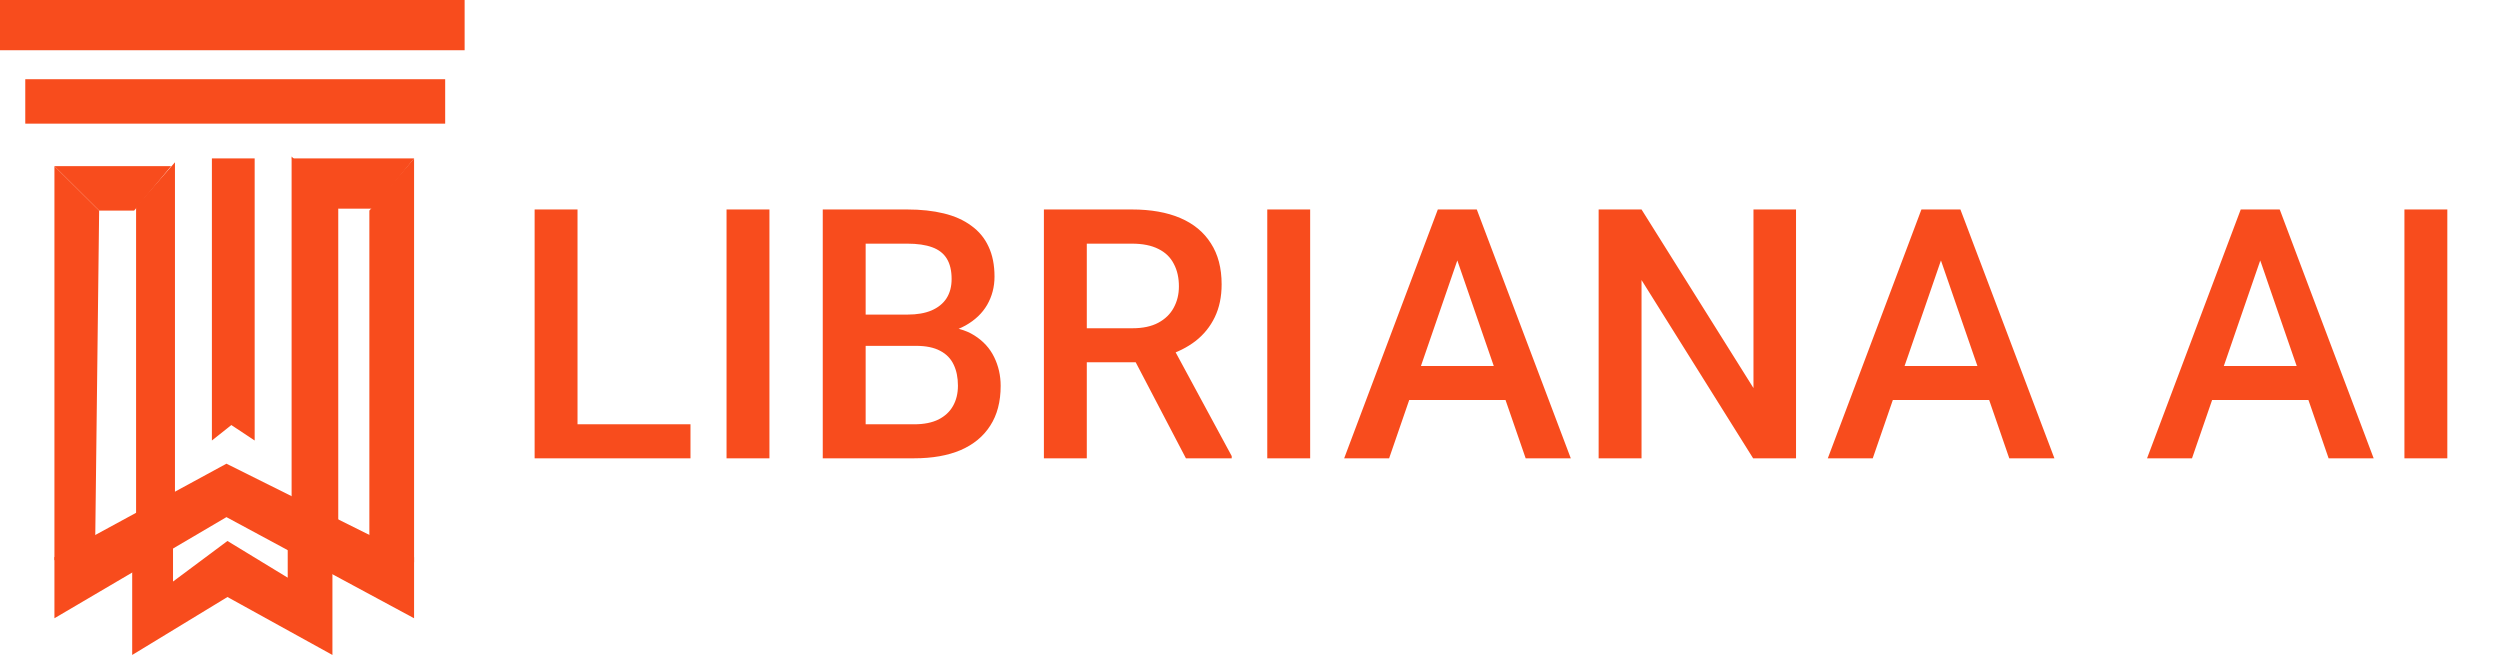
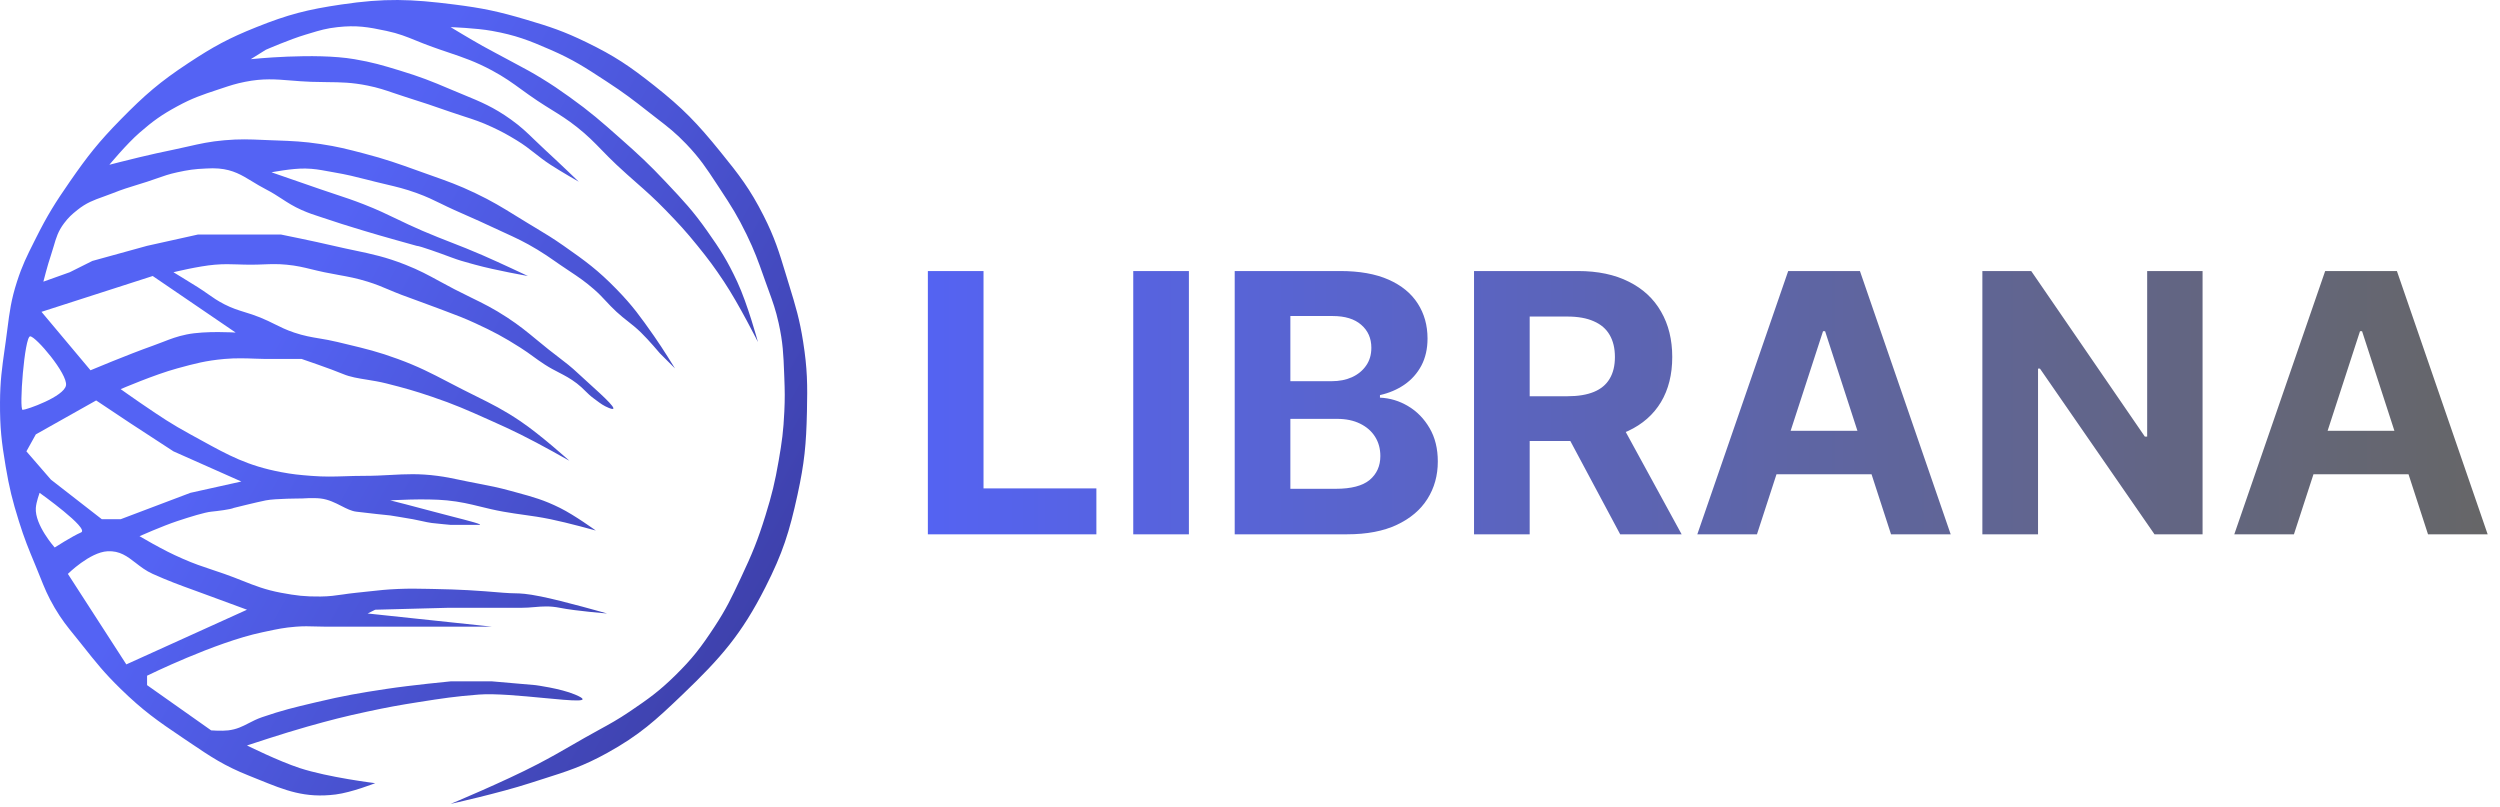
- <svg xmlns="http://www.w3.org/2000/svg" width="650" height="171" viewBox="0 0 650 171" fill="none">
-   <path d="M0 13.061V0H120.801V13.061H0Z" fill="#F84C1D" />
-   <path d="M6.571 32.149V20.596H115.746V32.149H6.571Z" fill="#F84C1D" />
-   <path d="M55.093 114.532V41.191H66.213V114.532L60.148 110.513L55.093 114.532Z" fill="#F84C1D" />
-   <path d="M75.817 40.689V129.602L87.947 136.132V53.247L75.817 40.689Z" fill="#F84C1D" />
-   <path d="M58.873 134.451L14.152 160.746V144.87L58.873 120.56L107.659 144.87V160.746L58.873 134.451Z" fill="#F84C1D" />
-   <path d="M14.152 43.201V145.677L24.767 139.649L25.777 54.754L14.152 43.201Z" fill="#F84C1D" />
-   <path d="M44.479 43.201H14.152L25.777 54.754H34.876L44.479 43.201Z" fill="#F84C1D" />
-   <path d="M35.381 134.123V53.749L45.49 42.196V128.095L35.381 134.123Z" fill="#F84C1D" />
-   <path d="M44.984 151.202V140.653L34.37 146.179V170.291L59.137 155.221L86.431 170.291V148.188L74.806 141.658V150.197L59.137 140.653L44.984 151.202Z" fill="#F84C1D" />
-   <path d="M75.817 41.191L87.947 54.252H97.045L107.659 41.191H75.817Z" fill="#F84C1D" />
-   <path d="M96.034 54.754L107.659 41.191V146.179L96.034 139.648V54.754Z" fill="#F84C1D" />
-   <path d="M179.526 110.316V119.159H147.045V110.316H179.526ZM150.155 54.463V119.159H139.002V54.463H150.155ZM200.054 54.463V119.159H188.901V54.463H200.054ZM238.178 89.921H221.693L221.604 81.79H236.001C238.43 81.79 240.489 81.435 242.177 80.724C243.895 79.983 245.199 78.931 246.087 77.569C246.976 76.177 247.42 74.503 247.42 72.548C247.42 70.385 247.006 68.623 246.176 67.26C245.347 65.898 244.073 64.905 242.355 64.283C240.666 63.661 238.504 63.35 235.868 63.35H225.07V119.159H213.917V54.463H235.868C239.422 54.463 242.592 54.804 245.376 55.485C248.19 56.167 250.575 57.233 252.53 58.685C254.515 60.106 256.011 61.913 257.018 64.106C258.055 66.297 258.573 68.904 258.573 71.926C258.573 74.592 257.936 77.036 256.662 79.257C255.389 81.449 253.508 83.242 251.019 84.634C248.531 86.026 245.436 86.856 241.733 87.122L238.178 89.921ZM237.689 119.159H218.183L223.204 110.316H237.689C240.207 110.316 242.31 109.902 243.999 109.072C245.687 108.213 246.946 107.043 247.776 105.562C248.635 104.051 249.064 102.289 249.064 100.274C249.064 98.171 248.694 96.349 247.953 94.809C247.213 93.239 246.043 92.039 244.443 91.21C242.844 90.351 240.755 89.921 238.178 89.921H225.648L225.737 81.79H242.044L244.577 84.856C248.131 84.974 251.049 85.759 253.33 87.211C255.641 88.662 257.359 90.543 258.484 92.854C259.61 95.165 260.173 97.653 260.173 100.319C260.173 104.436 259.269 107.887 257.462 110.672C255.685 113.456 253.123 115.574 249.775 117.026C246.428 118.448 242.399 119.159 237.689 119.159ZM271.414 54.463H294.298C299.215 54.463 303.407 55.204 306.872 56.685C310.338 58.166 312.989 60.358 314.826 63.261C316.692 66.135 317.625 69.689 317.625 73.925C317.625 77.154 317.033 79.998 315.848 82.457C314.663 84.915 312.989 86.989 310.827 88.677C308.665 90.336 306.087 91.625 303.096 92.543L299.719 94.187H279.146L279.057 85.345H294.475C297.141 85.345 299.363 84.871 301.141 83.923C302.918 82.975 304.251 81.686 305.14 80.057C306.058 78.398 306.517 76.532 306.517 74.459C306.517 72.207 306.073 70.252 305.184 68.593C304.325 66.905 302.992 65.616 301.185 64.728C299.378 63.809 297.082 63.35 294.298 63.35H282.567V119.159H271.414V54.463ZM308.339 119.159L293.142 90.099L304.828 90.055L320.247 118.581V119.159H308.339ZM340.642 54.463V119.159H329.489V54.463H340.642ZM380.499 63.084L361.17 119.159H349.484L373.834 54.463H381.299L380.499 63.084ZM396.673 119.159L377.3 63.084L376.455 54.463H383.965L408.403 119.159H396.673ZM395.74 95.165V104.007H360.548V95.165H395.74ZM466.967 54.463V119.159H455.814L426.799 72.814V119.159H415.646V54.463H426.799L455.903 100.896V54.463H466.967ZM506.246 63.084L486.917 119.159H475.231L499.581 54.463H507.046L506.246 63.084ZM522.42 119.159L503.047 63.084L502.203 54.463H509.712L534.15 119.159H522.42ZM521.487 95.165V104.007H486.295V95.165H521.487ZM589.248 63.084L569.919 119.159H558.233L582.583 54.463H590.048L589.248 63.084ZM605.422 119.159L586.049 63.084L585.204 54.463H592.714L617.152 119.159H605.422ZM604.489 95.165V104.007H569.297V95.165H604.489ZM636.303 54.463V119.159H625.15V54.463H636.303Z" fill="#F84C1D" />
+ <svg xmlns="http://www.w3.org/2000/svg" width="663" height="214" viewBox="0 0 663 214" fill="none">
+   <path fill-rule="evenodd" clip-rule="evenodd" d="M161.002 199.697C169.647 194.911 173.867 191.033 181.002 184.197C191.154 174.469 196.645 168.238 203.002 155.697C207.581 146.664 209.343 141.091 211.502 131.197C213.345 122.749 213.811 117.841 214.002 109.197C214.162 101.963 214.12 97.845 213.002 90.697C212.062 84.683 211.009 81.246 209.306 75.687C209.207 75.365 209.106 75.035 209.002 74.697C208.782 73.976 208.573 73.287 208.372 72.624L208.371 72.622C206.624 66.866 205.459 63.026 202.502 57.197C198.876 50.049 196.049 46.423 191.002 40.197C184.916 32.688 181.084 28.691 173.502 22.697C166.958 17.523 163.006 14.84 155.502 11.197C149.499 8.282 145.901 7.092 139.502 5.197C132.232 3.043 128.025 2.15 120.502 1.197C108.879 -0.276 102.092 -0.517 90.502 1.197C81.506 2.527 76.445 3.818 68.002 7.197C60.623 10.15 56.638 12.322 50.002 16.697C42.362 21.733 38.414 25.168 32.002 31.697C26.168 37.637 23.244 41.353 18.502 48.197C14.612 53.812 12.562 57.089 9.502 63.197C9.346 63.508 9.195 63.809 9.048 64.102L9.045 64.109L9.042 64.114C7.12 67.941 5.899 70.372 4.502 74.697C2.946 79.514 2.525 82.812 1.973 87.135C1.832 88.241 1.682 89.414 1.502 90.697C1.413 91.334 1.327 91.943 1.243 92.529C0.516 97.661 0.033 101.064 0.002 106.697C-0.034 113.361 0.391 117.125 1.502 123.697C2.473 129.44 3.267 132.636 5.002 138.197C6.465 142.887 7.542 145.479 9.397 149.944L9.502 150.197C9.922 151.207 10.287 152.122 10.63 152.981C11.767 155.829 12.663 158.073 14.502 161.197C16.34 164.318 17.843 166.171 19.793 168.574C20.325 169.228 20.889 169.924 21.502 170.697L21.859 171.147C25.51 175.75 27.681 178.487 32.002 182.697C37.878 188.421 41.693 191.121 48.502 195.697C49.167 196.143 49.802 196.573 50.414 196.986L50.421 196.991C55.82 200.641 59.435 203.085 66.002 205.697C66.908 206.057 67.778 206.41 68.621 206.752C75.719 209.631 80.848 211.712 89.002 210.697C93.234 210.17 99.502 207.697 99.502 207.697C99.502 207.697 87.072 206.174 79.502 203.697C73.849 201.847 65.502 197.697 65.502 197.697C65.502 197.697 75.199 194.466 81.502 192.697C87.703 190.956 91.205 190.047 97.502 188.697C102.745 187.573 105.706 187.03 111.002 186.197C117.223 185.218 120.723 184.676 127.002 184.197C131.276 183.87 138.295 184.542 144.172 185.103C151.95 185.847 157.729 186.4 152.502 184.197C148.618 182.56 142.002 181.697 142.002 181.697L130.502 180.697H119.502C119.502 180.697 109.111 181.695 102.502 182.697C95.232 183.798 91.157 184.501 84.002 186.197L83.231 186.379C77.985 187.621 74.802 188.374 69.502 190.197C68.107 190.676 66.999 191.249 65.943 191.794C64.3 192.644 62.782 193.428 60.502 193.697C58.757 193.902 56.002 193.697 56.002 193.697L39.002 181.697V179.197C39.002 179.197 57.046 170.322 69.502 167.697C69.948 167.603 70.37 167.513 70.772 167.426C73.517 166.84 75.404 166.436 78.502 166.197C80.537 166.039 82.047 166.088 83.686 166.14C84.556 166.168 85.462 166.197 86.502 166.197H96.502H112.002H128.502H130.502L97.502 162.697L99.502 161.697L118.502 161.197H138.002C139.443 161.197 140.653 161.094 141.798 160.996C143.911 160.817 145.8 160.656 148.502 161.197C152.669 162.03 161.002 162.697 161.002 162.697C161.002 162.697 149.335 159.363 143.502 158.197C139.566 157.41 138.17 157.379 136.476 157.341C135.66 157.323 134.774 157.303 133.502 157.197C126.292 156.592 122.236 156.329 115.002 156.197C114.404 156.186 113.848 156.174 113.32 156.163C110.578 156.107 108.611 156.066 105.502 156.197C102.487 156.323 100.408 156.555 97.961 156.828C96.91 156.945 95.792 157.07 94.502 157.197C93.129 157.332 91.981 157.499 90.892 157.658C89.038 157.928 87.352 158.173 85.002 158.197C80.883 158.238 78.55 157.957 74.502 157.197C70.348 156.417 67.582 155.319 64.382 154.049C62.907 153.463 61.34 152.841 59.502 152.197C58.239 151.754 57.132 151.385 56.092 151.039C53.58 150.202 51.462 149.497 48.502 148.197C45.304 146.792 43.564 145.877 40.502 144.197C39.122 143.439 37.002 142.197 37.002 142.197C37.002 142.197 43.012 139.527 47.002 138.197C50.463 137.043 54.336 135.863 56.002 135.697C57.669 135.53 61.202 135.097 62.002 134.697C62.002 134.697 68.002 133.197 70.502 132.697C73.002 132.197 80.002 132.197 80.002 132.197C80.002 132.197 83.063 131.97 85.002 132.197C87.127 132.445 88.904 133.351 90.536 134.184C91.921 134.89 93.202 135.544 94.502 135.697C97.335 136.03 103.102 136.697 103.502 136.697C103.502 136.697 107.669 137.363 109.502 137.697C110.286 137.839 111.071 138.012 111.816 138.177C112.812 138.397 113.739 138.601 114.502 138.697C115.835 138.863 119.502 139.197 119.502 139.197H127.002C128.545 139.197 124.192 138.08 119.859 136.969C118.106 136.519 116.357 136.07 115.002 135.697C110.528 134.463 103.502 132.697 103.502 132.697C103.502 132.697 112.672 132.125 118.502 132.697C122.056 133.045 124.619 133.675 127.362 134.348C129.208 134.802 131.136 135.275 133.502 135.697C135.621 136.074 137.346 136.313 139.018 136.546C141.187 136.847 143.268 137.136 146.002 137.697C150.734 138.667 158.002 140.697 158.002 140.697C158.002 140.697 152.434 136.644 148.502 134.697C144.216 132.573 141.362 131.796 137.132 130.643C136.611 130.501 136.07 130.353 135.502 130.197C132.109 129.261 129.811 128.82 126.897 128.261C126.006 128.089 125.057 127.907 124.002 127.697C123.139 127.524 122.381 127.364 121.671 127.214C119.817 126.822 118.281 126.497 116.002 126.197C111.105 125.552 107.561 125.744 103.597 125.958C101.449 126.074 99.178 126.197 96.502 126.197C94.581 126.197 92.954 126.25 91.415 126.3C88.576 126.393 86.037 126.476 82.502 126.197C79.363 125.948 77.595 125.785 74.502 125.197C65.612 123.505 60.589 120.741 53.287 116.723L53.286 116.722C52.395 116.233 51.471 115.724 50.502 115.197C45.434 112.438 42.593 110.504 38.108 107.45C37.751 107.206 37.383 106.955 37.002 106.697C35.031 105.356 32.002 103.197 32.002 103.197C32.002 103.197 40.982 99.335 47.002 97.697C51.806 96.389 54.545 95.651 59.502 95.197C62.498 94.922 65.385 95.032 67.762 95.123C68.779 95.162 69.703 95.197 70.502 95.197H80.002C80.002 95.197 87.835 97.863 91.002 99.197C92.857 99.978 94.956 100.315 97.273 100.686C98.91 100.949 100.657 101.23 102.502 101.697C107.234 102.894 109.879 103.63 114.502 105.197C120.542 107.243 123.96 108.771 129.52 111.257L130.502 111.697C133.453 113.015 135.102 113.77 138.002 115.197C143.176 117.742 151.002 122.197 151.002 122.197C151.002 122.197 143.414 115.344 138.002 111.697C133.561 108.704 130.383 107.127 126.31 105.105C125.133 104.521 123.881 103.9 122.502 103.197C121.158 102.511 119.939 101.876 118.791 101.278C114.355 98.967 110.973 97.206 105.502 95.197C100.324 93.295 96.946 92.485 92.178 91.342C91.335 91.14 90.449 90.927 89.502 90.697C87.695 90.257 86.181 90.004 84.73 89.761C82.594 89.405 80.595 89.071 78.002 88.197C75.912 87.492 74.431 86.756 72.876 85.984C71.72 85.409 70.522 84.814 69.002 84.197C67.484 83.58 66.197 83.182 64.96 82.8C63.212 82.26 61.563 81.751 59.502 80.697C57.704 79.777 56.5 78.93 55.186 78.006C54.385 77.443 53.544 76.851 52.502 76.197C49.979 74.611 46.002 72.197 46.002 72.197C46.002 72.197 52.651 70.557 57.002 70.197C59.4 69.998 61.123 70.057 63.05 70.123C64.094 70.159 65.198 70.197 66.502 70.197C67.806 70.197 68.91 70.153 69.955 70.112C71.883 70.036 73.607 69.968 76.002 70.197C78.665 70.451 80.502 70.9 82.603 71.413C83.631 71.664 84.722 71.93 86.002 72.197C87.438 72.496 88.682 72.72 89.853 72.931C92.349 73.381 94.513 73.771 97.502 74.697C99.725 75.385 101.288 76.047 102.988 76.768C104.043 77.215 105.151 77.685 106.502 78.197C108.246 78.858 109.638 79.359 111.008 79.852C112.543 80.405 114.052 80.949 116.002 81.697C116.982 82.073 117.857 82.4 118.679 82.708C121.151 83.633 123.135 84.376 126.002 85.697C130.843 87.926 133.502 89.341 138.002 92.197C139.345 93.049 140.34 93.773 141.344 94.503C142.29 95.192 143.244 95.885 144.502 96.697C145.879 97.585 147.069 98.198 148.218 98.791C149.769 99.591 151.244 100.353 153.002 101.697C153.902 102.384 154.539 103.015 155.169 103.639C155.848 104.312 156.519 104.976 157.502 105.697C157.75 105.879 157.98 106.05 158.197 106.213C159.283 107.026 160.079 107.622 161.502 108.197C164.983 109.601 159.988 105.087 156.092 101.566C155.107 100.676 154.192 99.849 153.502 99.197C151.473 97.28 149.926 96.101 148.119 94.723C147.319 94.114 146.468 93.465 145.502 92.697C144.266 91.714 143.203 90.835 142.204 90.01C139.77 87.999 137.721 86.308 134.502 84.197C130.854 81.805 128.138 80.476 124.93 78.908C123.577 78.246 122.137 77.542 120.502 76.697C118.982 75.911 117.677 75.198 116.451 74.528C113.609 72.975 111.19 71.653 107.502 70.197C102.309 68.147 98.569 67.361 94.039 66.41C92.343 66.054 90.537 65.674 88.502 65.197C83.059 63.919 74.502 62.197 74.502 62.197H52.502L39.002 65.197L24.502 69.197L18.502 72.197L11.502 74.697C11.502 74.697 12.586 70.388 13.502 67.697C13.805 66.806 14.041 65.995 14.263 65.232C14.888 63.082 15.403 61.309 17.002 59.197C18.169 57.655 18.994 56.906 20.502 55.697C22.905 53.769 24.904 53.056 27.364 52.178C28.182 51.886 29.05 51.576 30.002 51.197C32.435 50.228 34.163 49.698 36.212 49.069C37.062 48.808 37.968 48.53 39.002 48.197C40.002 47.875 40.854 47.573 41.656 47.289C43.355 46.689 44.829 46.167 47.002 45.697C49.89 45.071 51.55 44.82 54.502 44.697C54.659 44.69 54.808 44.684 54.952 44.677C56.053 44.629 56.797 44.596 58.002 44.697C61.795 45.014 64.126 46.436 66.874 48.112C67.976 48.784 69.145 49.498 70.502 50.197C72.191 51.066 73.478 51.905 74.73 52.72C76.303 53.744 77.819 54.731 80.002 55.697C81.923 56.546 83.289 56.987 84.939 57.519C85.57 57.722 86.242 57.939 87.002 58.197C89.863 59.167 91.396 59.635 93.966 60.42C94.707 60.646 95.533 60.899 96.502 61.197C100.835 62.53 110.502 65.197 110.502 65.197C111.302 65.197 116.835 67.197 119.502 68.197C121.711 69.025 122.965 69.367 124.785 69.863C125.162 69.966 125.563 70.075 126.002 70.197C131.39 71.69 140.002 73.197 140.002 73.197C140.002 73.197 132.728 69.755 128.002 67.697C124.792 66.299 122.273 65.317 119.725 64.324C117.366 63.404 114.982 62.475 112.002 61.197C109.381 60.072 107.293 59.068 105.274 58.096C102.592 56.806 100.032 55.574 96.502 54.197C93.605 53.066 91.5 52.37 89.134 51.588C87.882 51.174 86.556 50.736 85.002 50.197C79.927 48.435 72.002 45.697 72.002 45.697C72.002 45.697 77.467 44.619 81.002 44.697C83.298 44.747 84.796 45.023 86.718 45.377C87.268 45.478 87.853 45.586 88.502 45.697C92.022 46.297 94.255 46.865 97.25 47.627L97.252 47.628C97.952 47.806 98.693 47.995 99.502 48.197C100.595 48.47 101.572 48.7 102.488 48.916C105.192 49.554 107.374 50.069 110.502 51.197C113.115 52.139 114.902 53.013 116.901 53.99C117.984 54.519 119.13 55.079 120.502 55.697C121.875 56.314 123.039 56.828 124.14 57.313C126.173 58.209 127.991 59.011 130.502 60.197C131.683 60.754 132.742 61.238 133.736 61.692L133.737 61.692C136.732 63.06 139.138 64.159 142.502 66.197C144.385 67.337 145.573 68.163 147.11 69.232L147.111 69.233C147.54 69.531 147.996 69.849 148.502 70.197C149.436 70.84 150.274 71.396 151.06 71.918C153.279 73.393 155.087 74.595 157.502 76.697C158.847 77.867 159.776 78.865 160.727 79.888C161.543 80.765 162.376 81.66 163.502 82.697C164.632 83.736 165.596 84.494 166.541 85.236C167.643 86.102 168.72 86.948 170.002 88.197C172.082 90.222 175.002 93.697 175.002 93.697L179.002 97.697C179.002 97.697 175.778 92.43 173.502 89.197L173.427 89.09C169.876 84.043 167.835 81.143 163.502 76.697C158.564 71.629 155.298 69.255 149.502 65.197C146.609 63.171 144.65 61.993 142.039 60.425L142.036 60.423C141.403 60.043 140.733 59.64 140.002 59.197C138.851 58.498 137.812 57.857 136.834 57.253C133.239 55.033 130.472 53.324 126.002 51.197C121.581 49.093 118.645 48.053 114.588 46.617L114.587 46.616L114.58 46.614C113.772 46.328 112.92 46.026 112.002 45.697L111.258 45.43L110.909 45.304L110.902 45.302C105.582 43.391 102.269 42.201 96.502 40.697L96.401 40.67C92.017 39.527 89.513 38.873 85.002 38.197C80.389 37.505 77.588 37.402 73.238 37.242C72.84 37.228 72.429 37.213 72.002 37.197C71.2 37.166 70.456 37.135 69.75 37.105C66.16 36.952 63.566 36.841 59.502 37.197C55.625 37.536 53.029 38.127 49.889 38.841C48.704 39.111 47.441 39.398 46.002 39.697C42.477 40.427 40.506 40.867 37.002 41.697C33.868 42.439 29.002 43.697 29.002 43.697C29.002 43.697 33.562 38.187 37.002 35.197C40.6 32.07 42.814 30.474 47.002 28.197C51.025 26.009 53.529 25.179 57.827 23.755L58.002 23.697C58.291 23.601 58.566 23.509 58.831 23.421C61.039 22.684 62.513 22.193 65.002 21.697C69.763 20.747 73.145 21.023 77.153 21.351C78.787 21.484 80.524 21.626 82.502 21.697C84.084 21.753 85.484 21.768 86.799 21.781C90.363 21.817 93.299 21.847 97.502 22.697C100.287 23.259 102.158 23.9 104.353 24.651C105.307 24.978 106.323 25.325 107.502 25.697C112.214 27.181 114.838 28.069 119.502 29.697C120.815 30.155 121.964 30.525 123.044 30.873C125.514 31.669 127.622 32.348 130.502 33.697C133.113 34.919 134.539 35.699 137.002 37.197C138.994 38.408 140.396 39.511 141.831 40.641C143.065 41.611 144.323 42.602 146.002 43.697C148.863 45.563 153.502 48.197 153.502 48.197C153.502 48.197 148.067 42.962 144.502 39.697C143.441 38.725 142.545 37.855 141.702 37.037C139.791 35.182 138.157 33.596 135.502 31.697C130.908 28.41 127.483 27 122.943 25.132C121.869 24.689 120.732 24.221 119.502 23.697C114.331 21.49 111.38 20.335 106.002 18.697C101.381 17.289 98.764 16.51 94.002 15.697C83.416 13.889 66.502 15.697 66.502 15.697L70.502 13.197C70.502 13.197 76.796 10.448 81.002 9.197C81.446 9.065 81.864 8.938 82.262 8.818C84.799 8.05 86.572 7.514 89.502 7.197C94.564 6.649 97.522 7.134 102.502 8.197C105.716 8.882 107.848 9.749 110.331 10.759C111.442 11.211 112.623 11.691 114.002 12.197C115.83 12.866 117.452 13.415 118.974 13.929C122.869 15.245 126.115 16.342 130.502 18.697C133.721 20.424 135.841 21.962 138.212 23.682C139.497 24.613 140.855 25.599 142.502 26.697C143.943 27.657 145.19 28.43 146.37 29.161C148.547 30.51 150.494 31.716 153.002 33.697C155.794 35.902 157.594 37.754 159.569 39.787C160.738 40.99 161.968 42.256 163.502 43.697C165.466 45.541 167.144 47.017 168.745 48.426C171.25 50.631 173.568 52.67 176.502 55.697C179.967 59.271 181.869 61.328 185.002 65.197C187.902 68.778 189.45 70.86 192.002 74.697C195.973 80.665 201.002 90.697 201.002 90.697C201.002 90.697 198.298 80.683 195.502 74.697C192.909 69.144 191.039 66.201 187.502 61.197C183.775 55.922 181.211 53.199 176.892 48.611L176.502 48.197C172.054 43.47 169.361 41 164.502 36.697C159.411 32.188 156.535 29.652 151.002 25.697C148.138 23.649 146.503 22.537 143.502 20.697C141.077 19.209 139.345 18.287 137.288 17.193C136.439 16.741 135.534 16.26 134.502 15.697C133.428 15.111 132.547 14.645 131.698 14.195L131.697 14.195L131.694 14.193L131.693 14.193C130.543 13.585 129.448 13.006 128.002 12.197C124.641 10.316 119.502 7.197 119.502 7.197C119.502 7.197 126.258 7.424 130.502 8.197C136.76 9.336 140.171 10.656 146.002 13.197C151.993 15.807 155.175 17.887 160.51 21.375L161.002 21.697C165.449 24.603 167.83 26.409 172.002 29.697C172.839 30.356 173.606 30.948 174.329 31.506C177.087 33.632 179.198 35.26 182.002 38.197C185.594 41.958 187.358 44.646 189.967 48.623L189.97 48.626C190.299 49.128 190.641 49.65 191.002 50.197C193.992 54.724 195.627 57.319 198.002 62.197C200.1 66.505 201.064 69.228 202.552 73.427L202.553 73.431L202.762 74.019C202.84 74.24 202.92 74.466 203.002 74.697C203.306 75.552 203.59 76.331 203.858 77.064C204.92 79.974 205.725 82.181 206.502 85.697C207.644 90.863 207.766 94.038 207.957 99.027L207.957 99.04C207.972 99.415 207.987 99.8 208.002 100.197C208.14 103.709 208.167 105.686 208.002 109.197C207.763 114.302 207.376 117.161 206.502 122.197C205.506 127.936 204.724 131.132 203.002 136.697C200.955 143.313 199.452 146.931 196.502 153.197L196.378 153.461C193.999 158.515 192.613 161.459 189.502 166.197C185.921 171.652 183.662 174.627 179.002 179.197C174.735 183.382 171.951 185.344 167.002 188.697C163.905 190.795 161.613 192.047 158.945 193.505C157.743 194.162 156.465 194.86 155.002 195.697C153.849 196.356 152.819 196.951 151.852 197.509L151.84 197.516L151.837 197.518C148.736 199.308 146.279 200.727 142.502 202.697C133.748 207.263 119.502 213.197 119.502 213.197C119.502 213.197 132.438 210.313 140.502 207.697C141.801 207.275 143.014 206.891 144.167 206.526C150.272 204.593 154.678 203.198 161.002 199.697ZM24.002 98.197L11.002 82.697L40.502 73.197L62.502 88.197C62.502 88.197 54.479 87.675 49.502 88.697C46.962 89.218 45.28 89.873 43.302 90.643C42.453 90.974 41.55 91.325 40.502 91.697C33.974 94.009 24.002 98.197 24.002 98.197ZM34.502 112.197L25.502 106.197L9.502 115.197L7.002 119.697L13.502 127.197L27.002 137.697H32.002L50.502 130.697L64.002 127.697L46.002 119.697L34.502 112.197ZM6.002 108.697C5.004 108.697 6.502 89.197 8.002 89.197C9.502 89.197 18.002 99.197 17.502 102.197C17.002 105.197 7 108.697 6.002 108.697ZM14.502 145.197C14.502 145.197 19.169 142.197 21.502 141.197C23.835 140.197 10.502 130.697 10.502 130.697C10.502 130.697 9.614 133.09 9.502 134.697C9.186 139.227 14.502 145.197 14.502 145.197ZM18.002 152.197C18.002 152.197 23.787 146.459 28.502 146.197C31.773 146.015 33.775 147.568 35.985 149.281C37.31 150.308 38.71 151.393 40.502 152.197C44.733 154.094 47.728 155.178 51.31 156.475C52.741 156.993 54.267 157.545 56.002 158.197C59.704 159.586 65.502 161.697 65.502 161.697L33.502 176.197L18.002 152.197Z" fill="url(#paint0_linear_348_13401)" />
+   <path d="M246.068 141.697V71.879H260.83V129.526H290.761V141.697H246.068ZM315.298 71.879V141.697H300.537V71.879H315.298ZM327.443 141.697V71.879H355.398C360.534 71.879 364.818 72.64 368.25 74.163C371.682 75.685 374.261 77.799 375.989 80.504C377.716 83.185 378.58 86.276 378.58 89.776C378.58 92.504 378.034 94.901 376.943 96.969C375.852 99.015 374.352 100.697 372.443 102.015C370.557 103.31 368.398 104.231 365.966 104.776V105.458C368.625 105.572 371.114 106.322 373.432 107.708C375.773 109.094 377.67 111.038 379.125 113.538C380.58 116.015 381.307 118.969 381.307 122.401C381.307 126.106 380.386 129.413 378.545 132.322C376.727 135.208 374.034 137.492 370.466 139.174C366.898 140.856 362.5 141.697 357.273 141.697H327.443ZM342.205 129.629H354.239C358.352 129.629 361.352 128.844 363.239 127.276C365.125 125.685 366.068 123.572 366.068 120.935C366.068 119.004 365.602 117.299 364.67 115.822C363.739 114.344 362.409 113.185 360.682 112.344C358.977 111.504 356.943 111.083 354.58 111.083H342.205V129.629ZM342.205 101.094H353.148C355.17 101.094 356.966 100.742 358.534 100.038C360.125 99.31 361.375 98.288 362.284 96.969C363.216 95.651 363.682 94.072 363.682 92.231C363.682 89.708 362.784 87.674 360.989 86.129C359.216 84.583 356.693 83.81 353.42 83.81H342.205V101.094ZM390.912 141.697V71.879H418.457C423.73 71.879 428.23 72.822 431.957 74.708C435.707 76.572 438.56 79.219 440.514 82.651C442.491 86.06 443.48 90.072 443.48 94.685C443.48 99.322 442.48 103.31 440.48 106.651C438.48 109.969 435.582 112.515 431.787 114.288C428.014 116.06 423.446 116.947 418.082 116.947H399.639V105.083H415.696C418.514 105.083 420.855 104.697 422.719 103.924C424.582 103.151 425.969 101.992 426.878 100.447C427.81 98.901 428.276 96.981 428.276 94.685C428.276 92.367 427.81 90.413 426.878 88.822C425.969 87.231 424.571 86.026 422.685 85.208C420.821 84.367 418.469 83.947 415.628 83.947H405.673V141.697H390.912ZM428.616 109.924L445.969 141.697H429.673L412.696 109.924H428.616ZM465.946 141.697H450.128L474.23 71.879H493.253L517.321 141.697H501.503L484.014 87.833H483.469L465.946 141.697ZM464.957 114.254H502.321V125.776H464.957V114.254ZM584.122 71.879V141.697H571.372L540.997 97.754H540.486V141.697H525.724V71.879H538.679L568.815 115.788H569.429V71.879H584.122ZM608.352 141.697H592.534L616.636 71.879H635.659L659.727 141.697H643.909L626.42 87.833H625.875L608.352 141.697ZM607.364 114.254H644.727V125.776H607.364V114.254Z" fill="url(#paint1_linear_348_13401)" />
+   <defs>
+     <linearGradient id="paint0_linear_348_13401" x1="76" y1="83.197" x2="204.5" y2="155.197" gradientUnits="userSpaceOnUse">
+       <stop stop-color="#5463F4" />
+       <stop offset="1" stop-color="#3E41AC" />
+     </linearGradient>
+     <linearGradient id="paint1_linear_348_13401" x1="240" y1="106.697" x2="663" y2="106.697" gradientUnits="userSpaceOnUse">
+       <stop stop-color="#5463F4" />
+       <stop offset="1" stop-color="#666666" />
+     </linearGradient>
+   </defs>
</svg>
